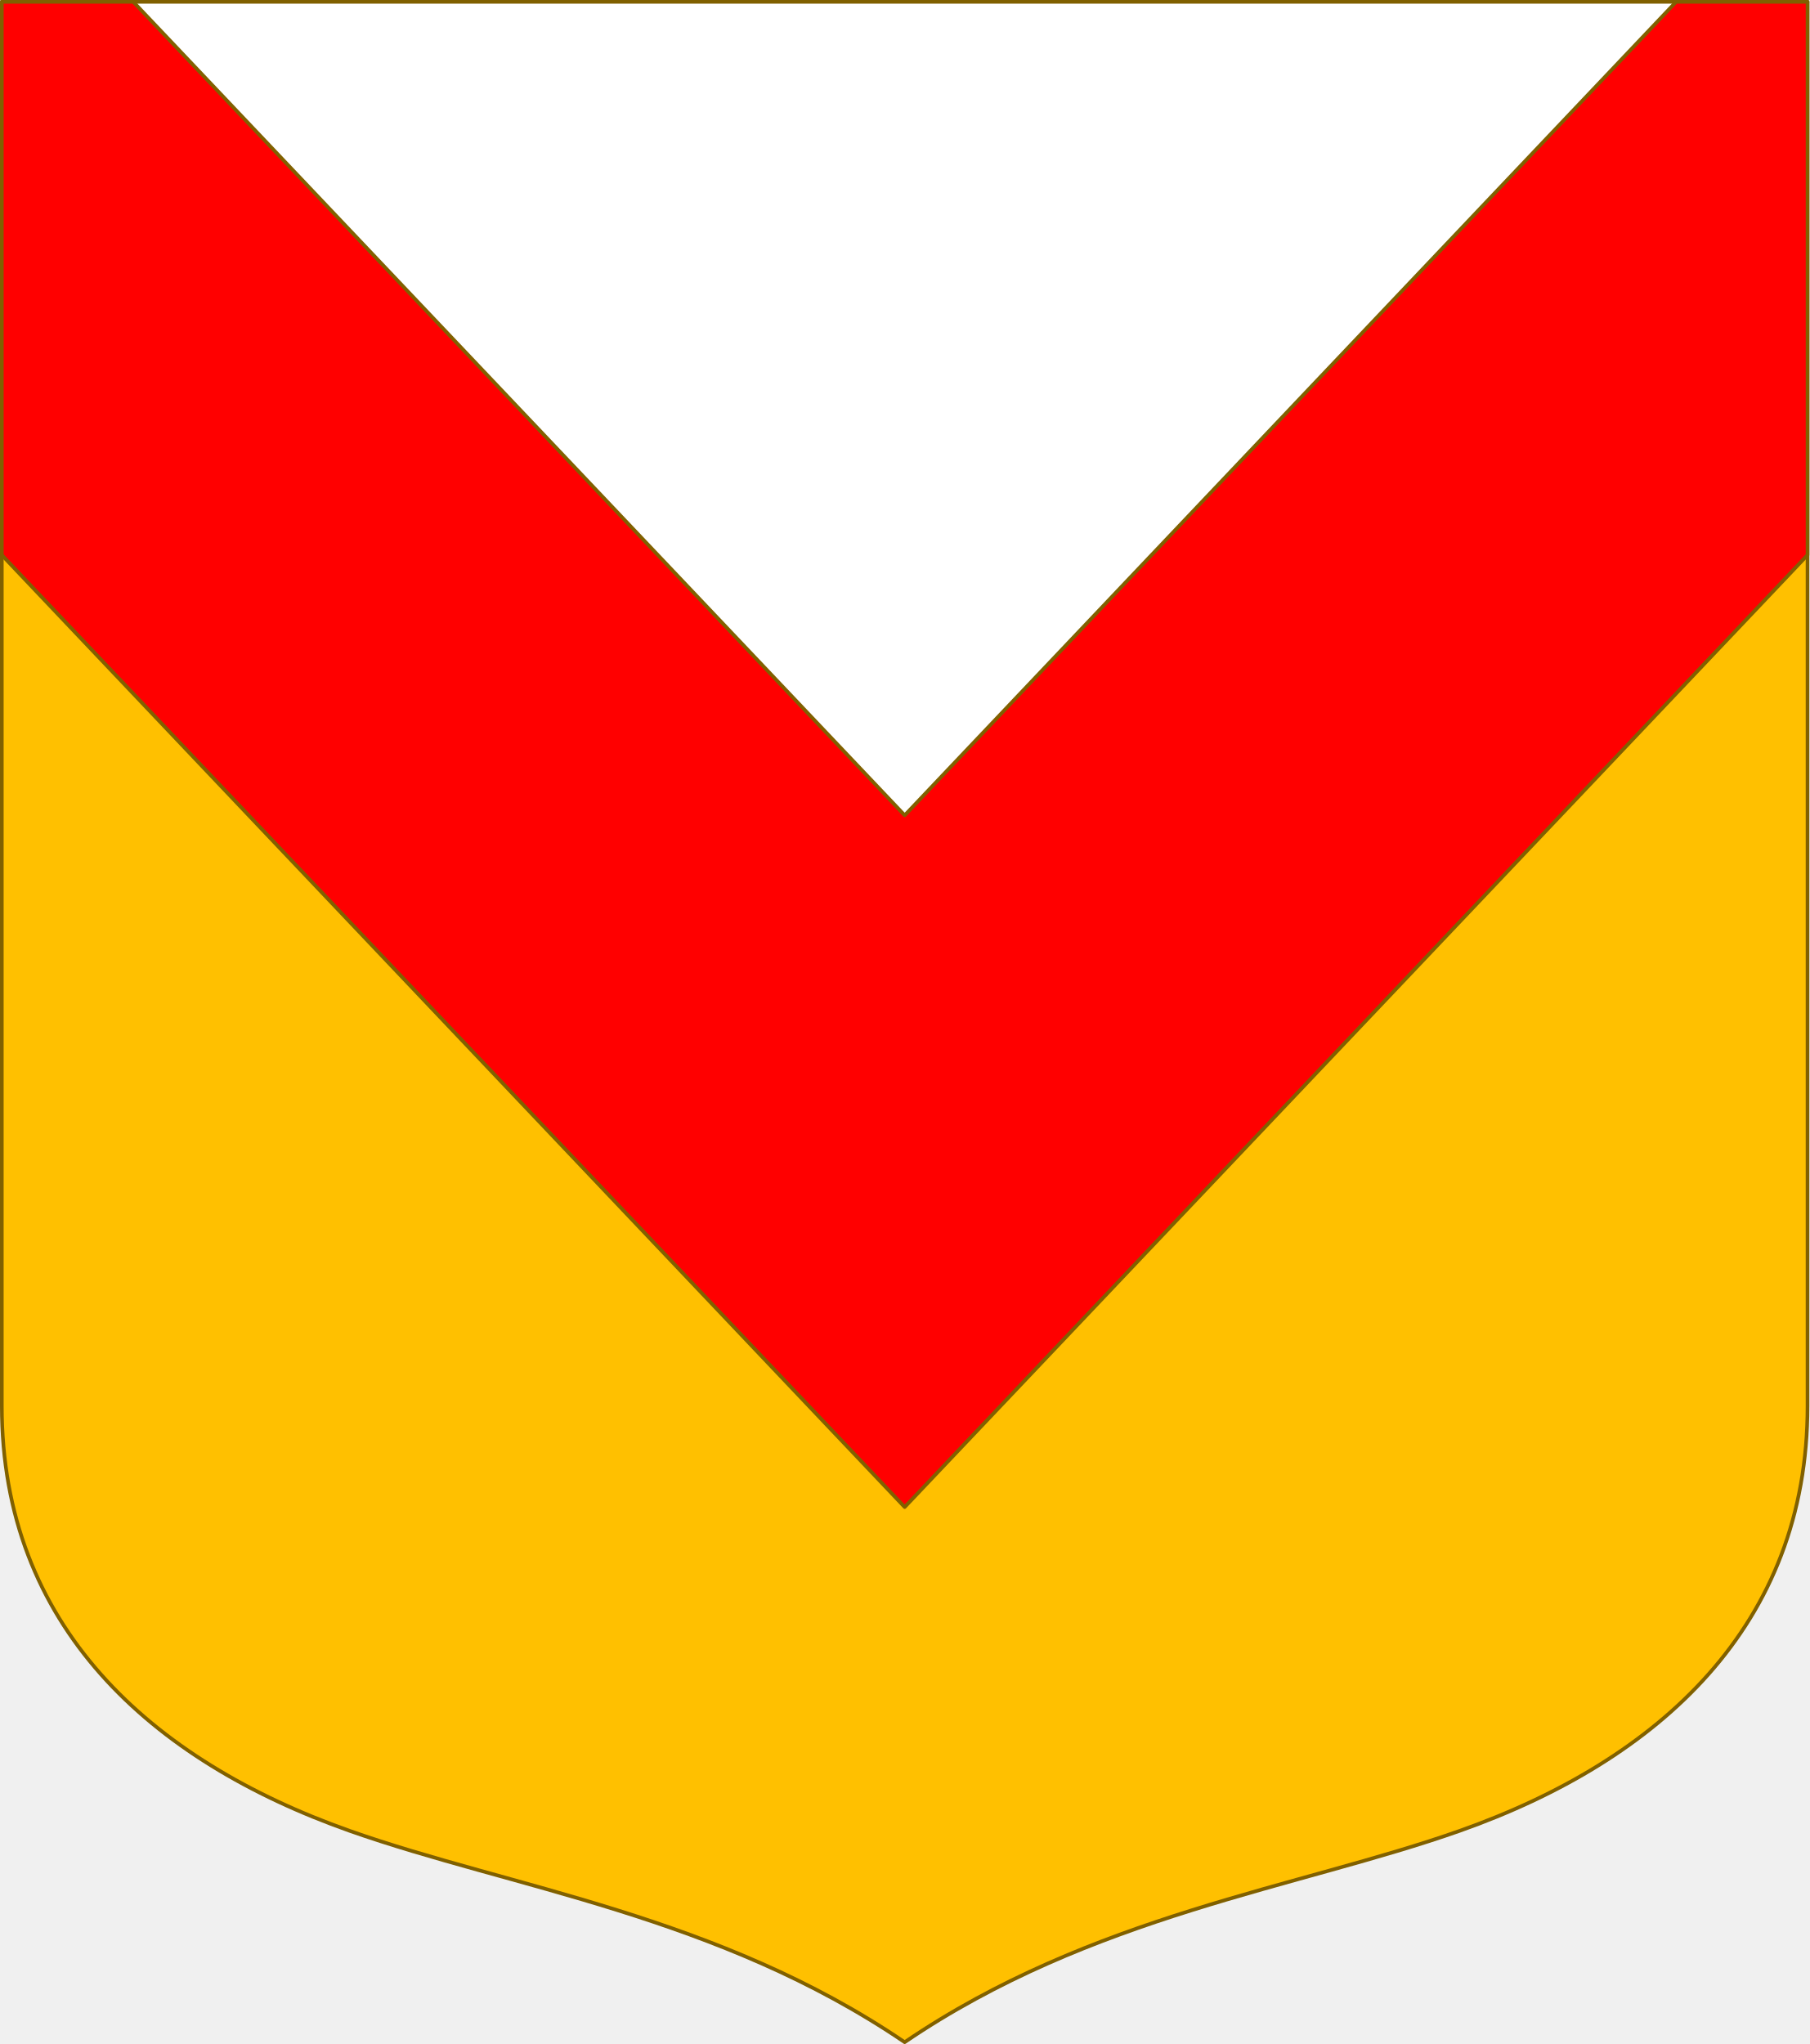
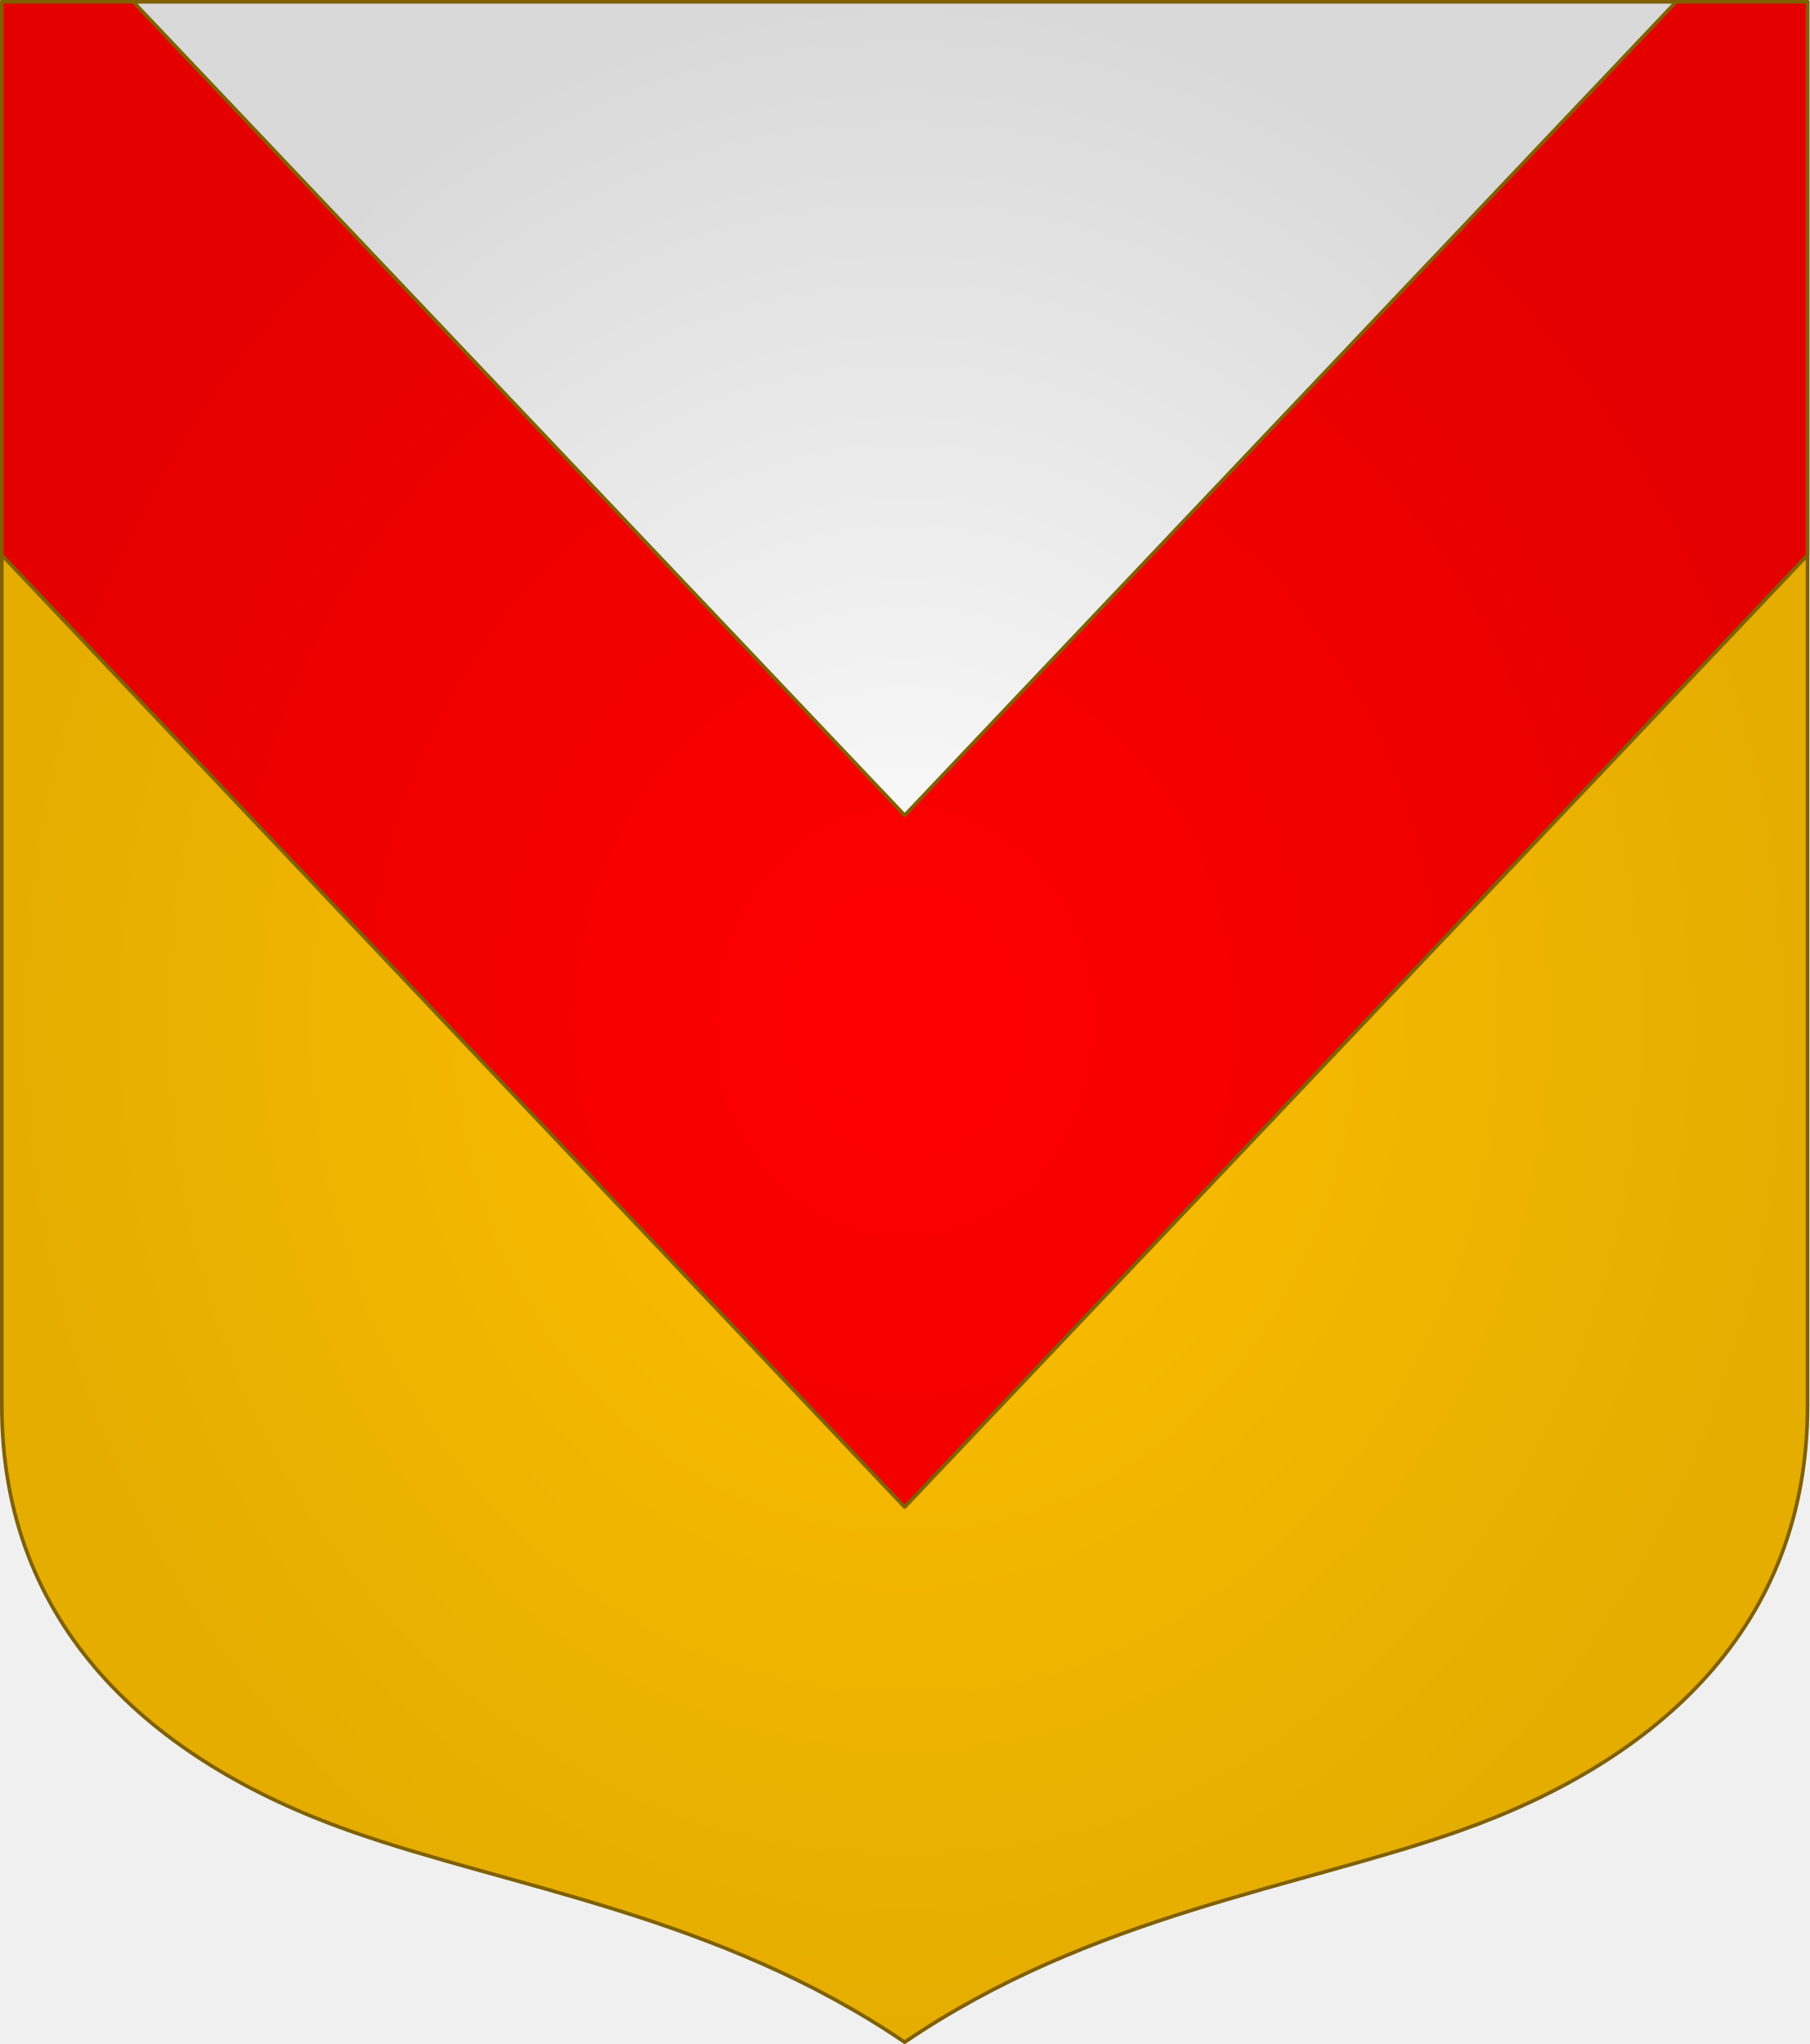
- <svg xmlns="http://www.w3.org/2000/svg" width="498.621" height="563.234" viewBox="0 0 131.927 149.022" version="1.1" id="svg8">
-   <defs id="defs2" />
+ <svg xmlns="http://www.w3.org/2000/svg" xmlns:xlink="http://www.w3.org/1999/xlink" width="498.621" height="563.234" viewBox="0 0 131.927 149.022" version="1.1" id="svg8">
+   <defs id="defs2">
+     <linearGradient id="linearGradient8">
+       <stop style="stop-color:#ffffff;stop-opacity:1;" offset="0" id="stop7" />
+       <stop style="stop-color:#d9d9d9;stop-opacity:1;" offset="1" id="stop8" />
+     </linearGradient>
+     <linearGradient id="linearGradient6">
+       <stop style="stop-color:#ffc000;stop-opacity:1;" offset="0" id="stop5" />
+       <stop style="stop-color:#e5ad00;stop-opacity:1;" offset="1" id="stop6" />
+     </linearGradient>
+     <linearGradient id="linearGradient1">
+       <stop style="stop-color:#ff0000;stop-opacity:1;" offset="0" id="stop1" />
+       <stop style="stop-color:#e50000;stop-opacity:1;" offset="1" id="stop2" />
+     </linearGradient>
+     <radialGradient xlink:href="#linearGradient6" id="radialGradient3" gradientUnits="userSpaceOnUse" gradientTransform="matrix(1,0,0,1.129581,0,-30.07279)" cx="521.735" cy="232.078" fx="521.735" fy="232.078" r="65.964" />
+     <radialGradient xlink:href="#linearGradient8" id="radialGradient4" gradientUnits="userSpaceOnUse" gradientTransform="matrix(1,0,0,1.129581,0,-30.07279)" cx="521.735" cy="232.078" fx="521.735" fy="232.078" r="65.964" />
+     <radialGradient xlink:href="#linearGradient1" id="radialGradient5" gradientUnits="userSpaceOnUse" gradientTransform="matrix(1,0,0,1.129581,0,-30.07279)" cx="521.735" cy="232.078" fx="521.735" fy="232.078" r="65.964" />
+   </defs>
  <g id="layer1" transform="translate(-455.7717,-157.567)">
    <g id="g13346" style="stroke:#806000;stroke-width:0.265;stroke-linecap:round;stroke-linejoin:round;stroke-miterlimit:4;stroke-dasharray:none;stroke-opacity:1" transform="translate(-129.1241,-148.843)" />
-     <path id="path1343" d="m 562.206,291.047 c 14.565,-5.149 25.36,-14.976 25.36,-30.969 V 157.699 l -65.831,69.413 -65.831,-69.413 v 102.379 c 0,15.993 10.795,25.82 25.36,30.969 11.742,4.151 26.848,6.148 40.471,15.41 13.623,-9.262 28.729,-11.259 40.471,-15.41 z" style="fill:#ffc000;fill-opacity:1;stroke:#806000;stroke-width:0.265;stroke-linecap:butt;stroke-linejoin:round;stroke-miterlimit:4;stroke-dasharray:none;stroke-opacity:1" />
-     <path style="fill:#ffffff;fill-opacity:1;stroke:#806000;stroke-width:0.265;stroke-linecap:butt;stroke-linejoin:round;stroke-miterlimit:4;stroke-dasharray:none;stroke-opacity:1" d="m 521.735,227.112 65.831,-69.413 H 455.904 Z" id="path1381" />
-     <path style="color:#000000;font-style:normal;font-variant:normal;font-weight:normal;font-stretch:normal;font-size:medium;line-height:normal;font-family:sans-serif;font-variant-ligatures:normal;font-variant-position:normal;font-variant-caps:normal;font-variant-numeric:normal;font-variant-alternates:normal;font-feature-settings:normal;text-indent:0;text-align:start;text-decoration:none;text-decoration-line:none;text-decoration-style:solid;text-decoration-color:#000000;letter-spacing:normal;word-spacing:normal;text-transform:none;writing-mode:lr-tb;direction:ltr;text-orientation:mixed;dominant-baseline:auto;baseline-shift:baseline;text-anchor:start;white-space:normal;shape-padding:0;clip-rule:nonzero;display:inline;overflow:visible;visibility:visible;isolation:auto;mix-blend-mode:normal;color-interpolation:sRGB;color-interpolation-filters:linearRGB;solid-color:#000000;solid-opacity:1;vector-effect:none;fill:#ff0000;fill-opacity:1;fill-rule:nonzero;stroke:#806000;stroke-width:0.265;stroke-linecap:square;stroke-linejoin:round;stroke-miterlimit:4;stroke-dasharray:none;stroke-dashoffset:0;stroke-opacity:1;color-rendering:auto;image-rendering:auto;shape-rendering:auto;text-rendering:auto;enable-background:accumulate" d="m 577.985,157.699 h 9.581 l 8e-5,40.332 -65.831,69.413 -65.831,-69.413 1.6e-4,-40.332 h 9.582 l 56.25,59.31 z" id="path1608" />
+     <path id="path1343" d="m 562.206,291.047 c 14.565,-5.149 25.36,-14.976 25.36,-30.969 V 157.699 l -65.831,69.413 -65.831,-69.413 v 102.379 c 0,15.993 10.795,25.82 25.36,30.969 11.742,4.151 26.848,6.148 40.471,15.41 13.623,-9.262 28.729,-11.259 40.471,-15.41 z" style="fill:url(#radialGradient3);fill-opacity:1;stroke:#806000;stroke-width:0.265;stroke-linecap:butt;stroke-linejoin:round;stroke-miterlimit:4;stroke-dasharray:none;stroke-opacity:1" />
+     <path style="fill:url(#radialGradient4);fill-opacity:1;stroke:#806000;stroke-width:0.265;stroke-linecap:butt;stroke-linejoin:round;stroke-miterlimit:4;stroke-dasharray:none;stroke-opacity:1" d="m 521.735,227.112 65.831,-69.413 H 455.904 Z" id="path1381" />
+     <path style="color:#000000;font-style:normal;font-variant:normal;font-weight:normal;font-stretch:normal;font-size:medium;line-height:normal;font-family:sans-serif;font-variant-ligatures:normal;font-variant-position:normal;font-variant-caps:normal;font-variant-numeric:normal;font-variant-alternates:normal;font-feature-settings:normal;text-indent:0;text-align:start;text-decoration:none;text-decoration-line:none;text-decoration-style:solid;text-decoration-color:#000000;letter-spacing:normal;word-spacing:normal;text-transform:none;writing-mode:lr-tb;direction:ltr;text-orientation:mixed;dominant-baseline:auto;baseline-shift:baseline;text-anchor:start;white-space:normal;shape-padding:0;clip-rule:nonzero;display:inline;overflow:visible;visibility:visible;isolation:auto;mix-blend-mode:normal;color-interpolation:sRGB;color-interpolation-filters:linearRGB;solid-color:#000000;solid-opacity:1;vector-effect:none;fill:url(#radialGradient5);fill-opacity:1;fill-rule:nonzero;stroke:#806000;stroke-width:0.265;stroke-linecap:square;stroke-linejoin:round;stroke-miterlimit:4;stroke-dasharray:none;stroke-dashoffset:0;stroke-opacity:1;color-rendering:auto;image-rendering:auto;shape-rendering:auto;text-rendering:auto;enable-background:accumulate" d="m 577.985,157.699 h 9.581 l 8e-5,40.332 -65.831,69.413 -65.831,-69.413 1.6e-4,-40.332 h 9.582 l 56.25,59.31 z" id="path1608" />
  </g>
</svg>
